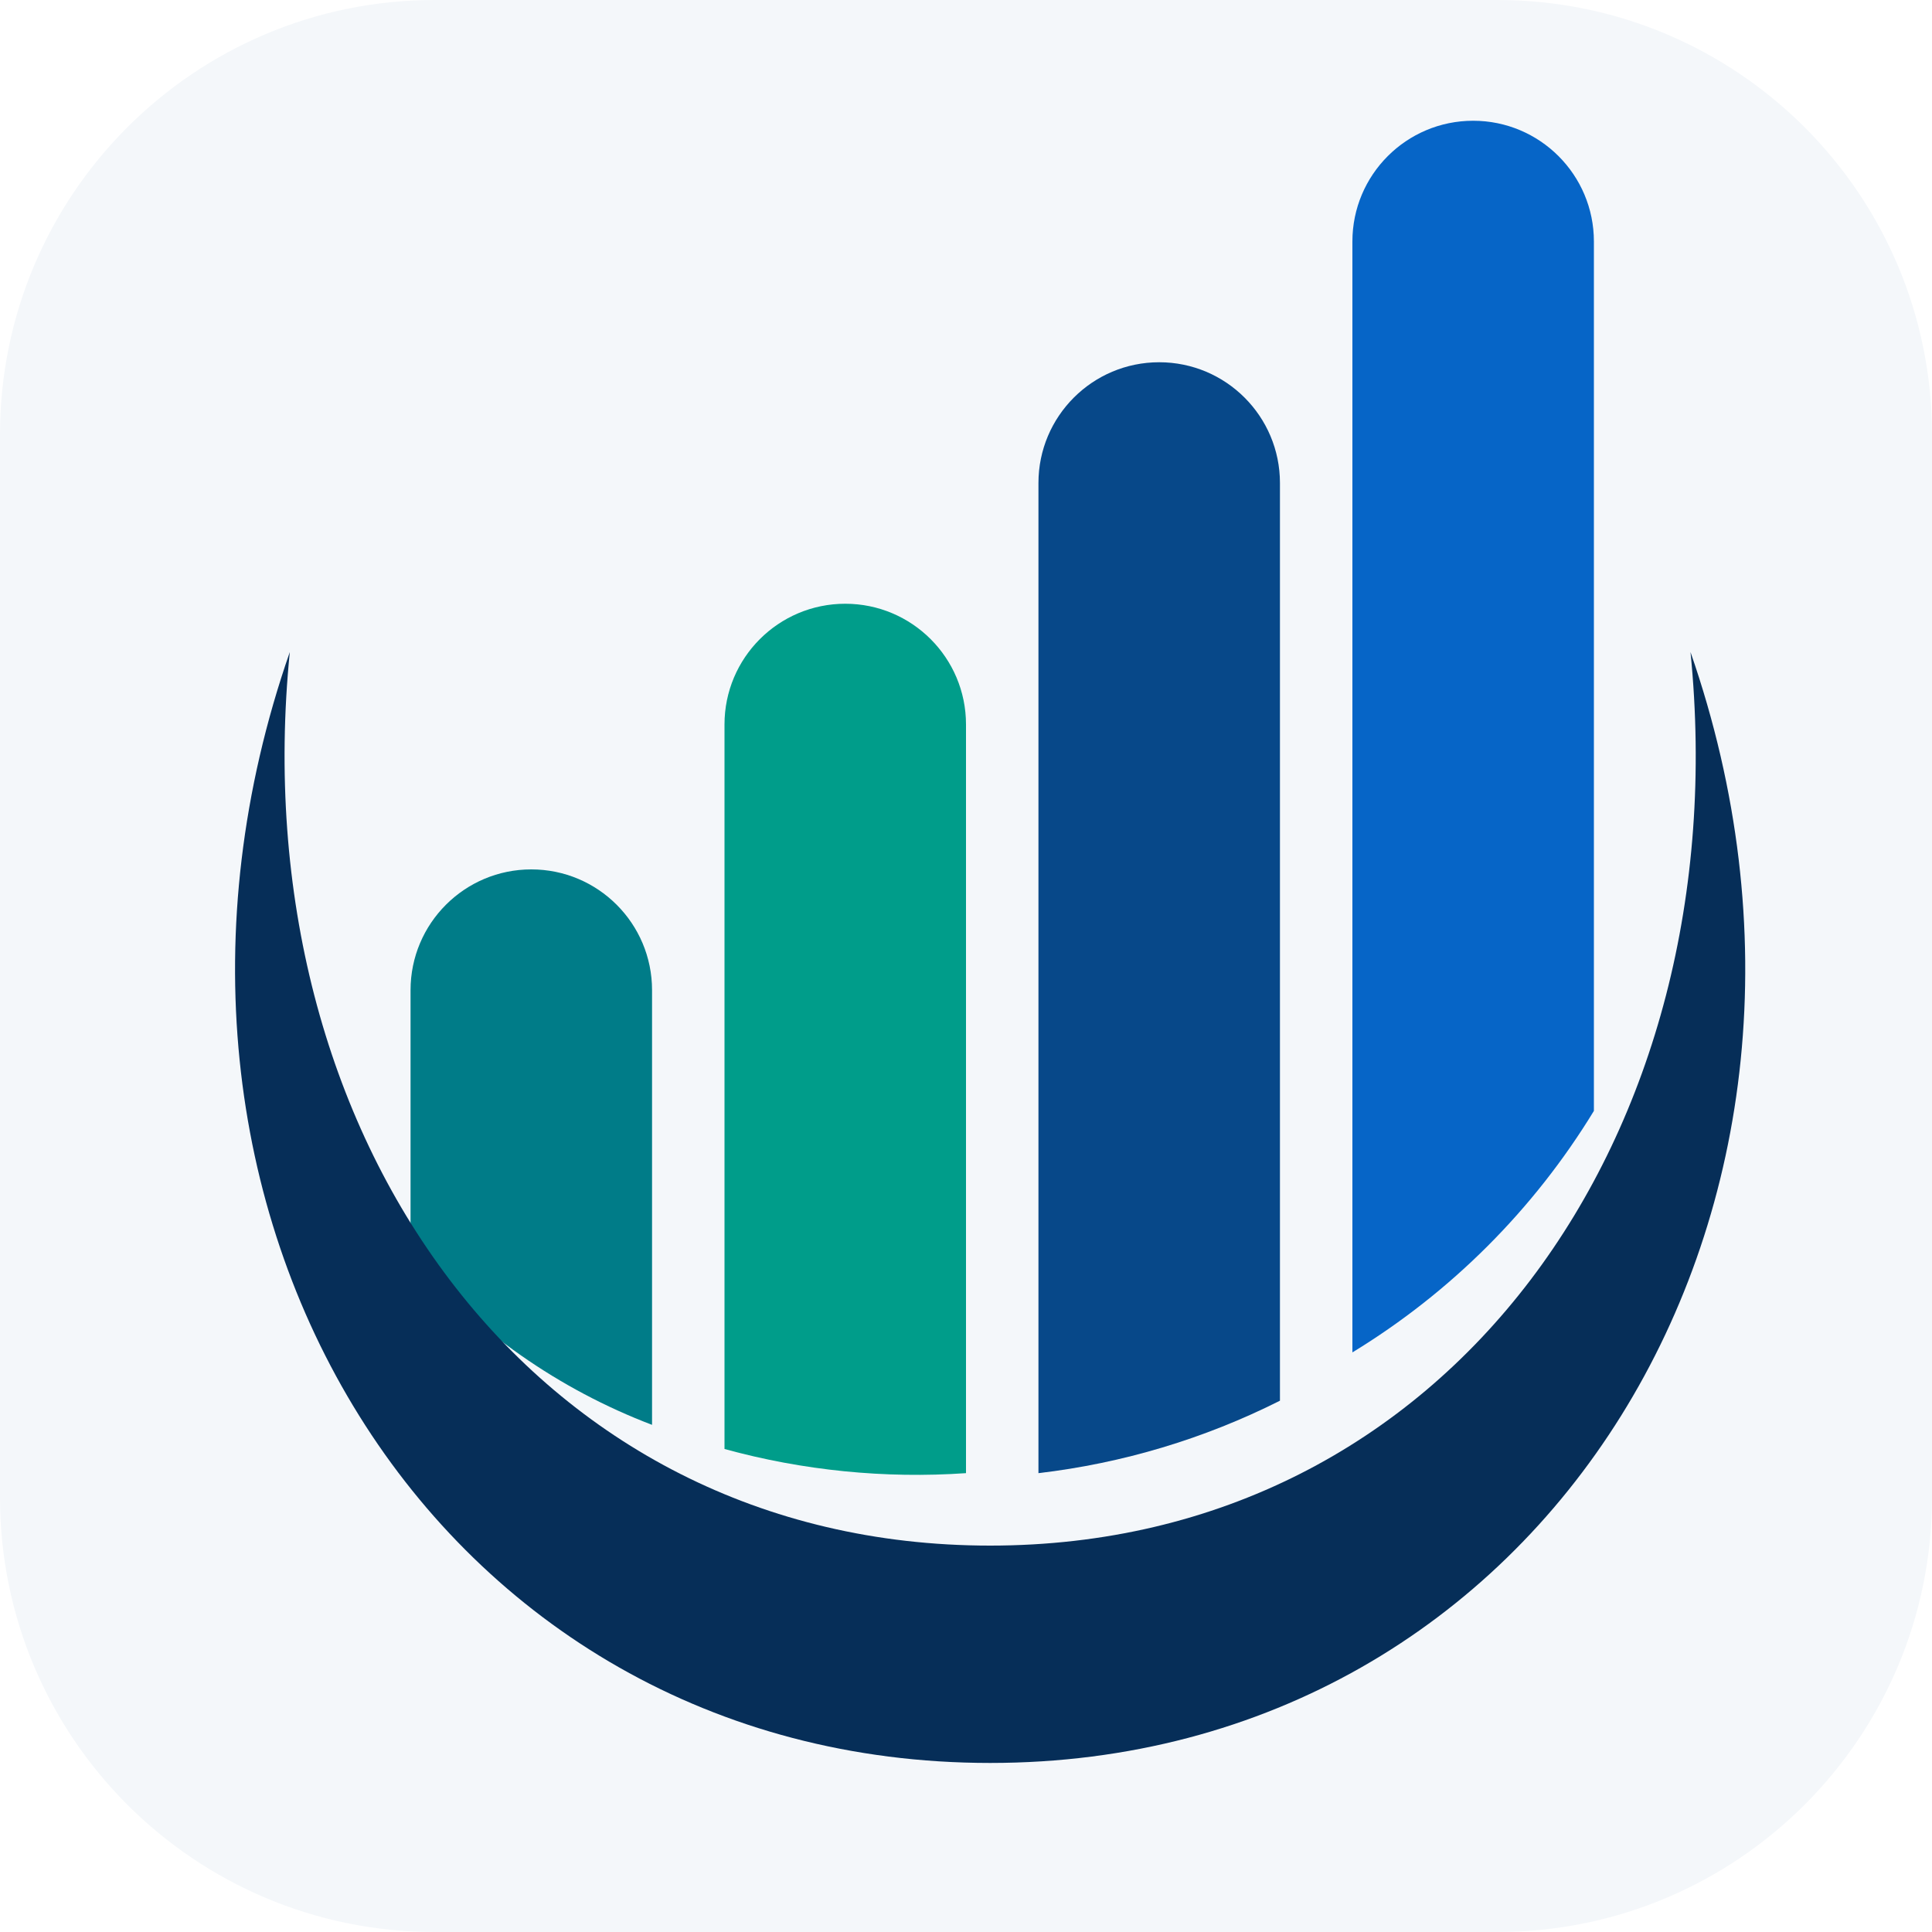
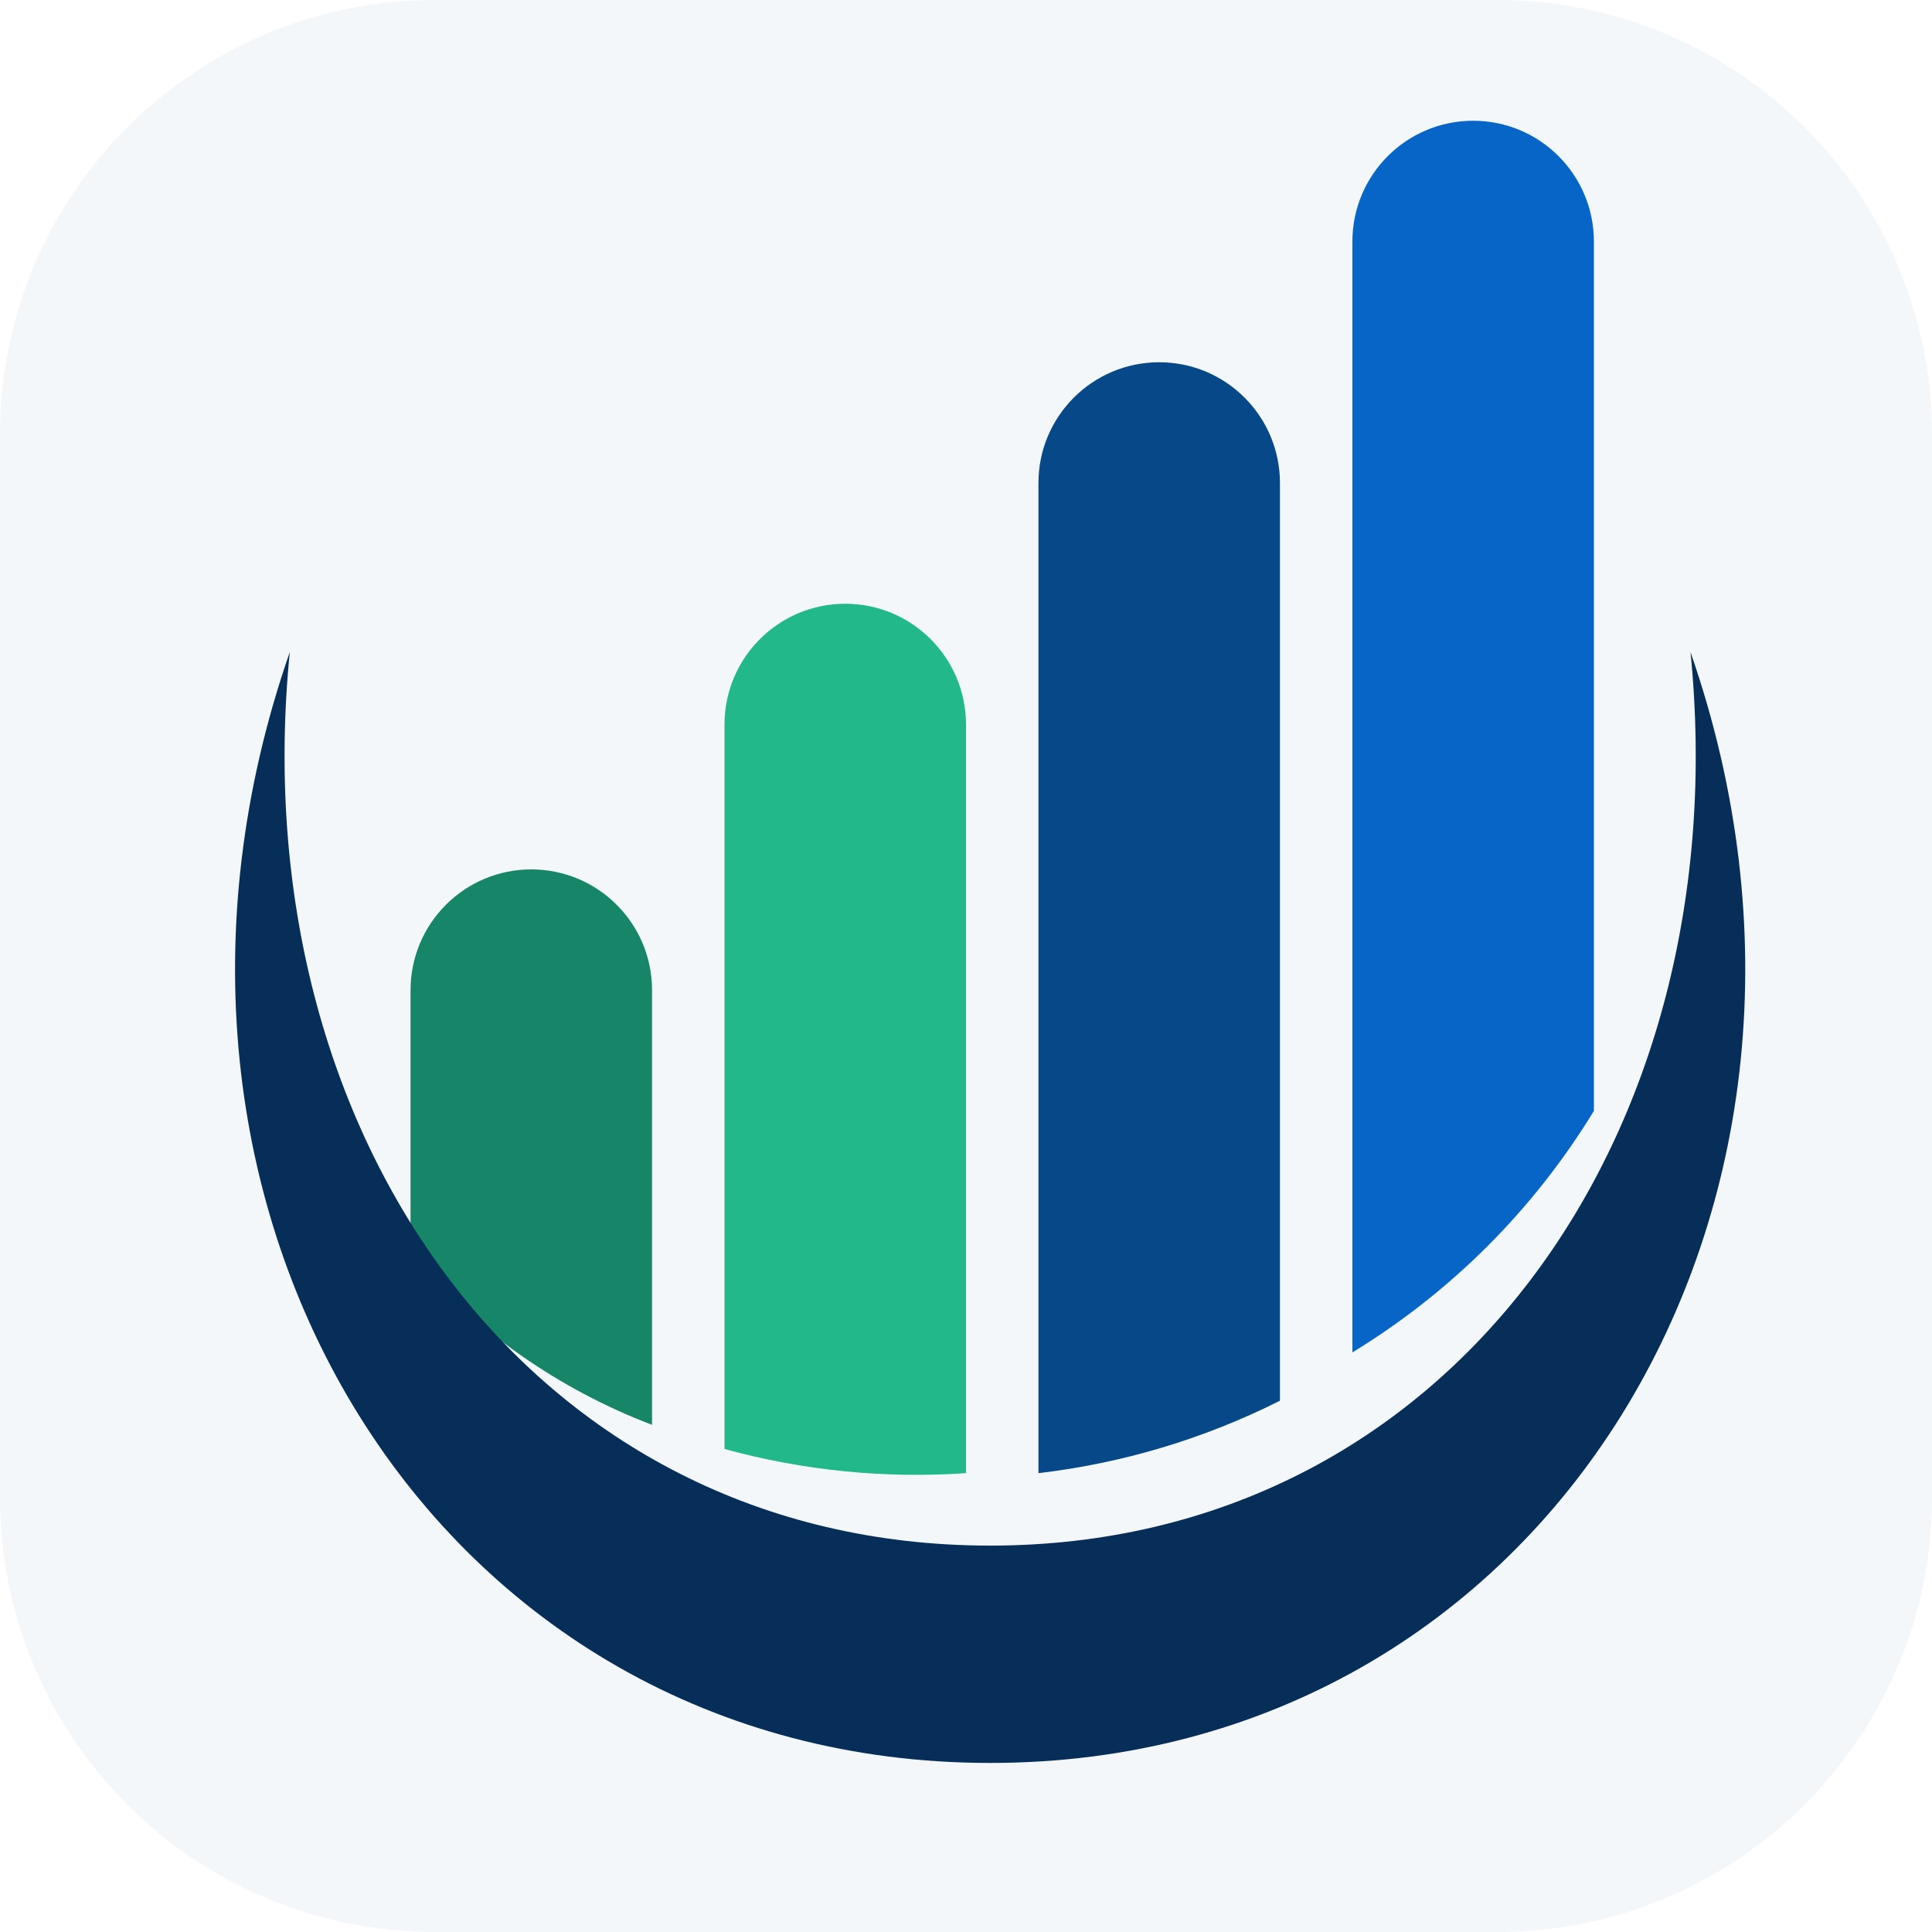
<svg xmlns="http://www.w3.org/2000/svg" viewBox="0 0 80 80" fill="none">
  <rect width="80" height="80" rx="18" fill="#F4F7FA" />
-   <path d="M17 41a5 5 0 0 1 10 0v18a25 25 0 0 1-10-7V41Z" fill="#007C88" />
-   <path d="M30 30a5 5 0 0 1 10 0v31a30 30 0 0 1-10-1V30Z" fill="#009D8A" />
+   <path d="M17 41a5 5 0 0 1 10 0v18a25 25 0 0 1-10-7V41Z" fill="#168568" />
+   <path d="M30 30a5 5 0 0 1 10 0v31a30 30 0 0 1-10-1V30Z" fill="#22B88A" />
  <path d="M43 20a5 5 0 0 1 10 0v38a30 30 0 0 1-10 3V20Z" fill="#074889" />
  <path d="M56 10a5 5 0 0 1 10 0v36a30 30 0 0 1-10 10V10Z" fill="#0665C7" />
  <path d="M12 27C4 50 18 73 41 73c23 0 37-23 29-46 2 20-10 37-29 37S10 47 12 27Z" fill="#062E58" />
</svg>
